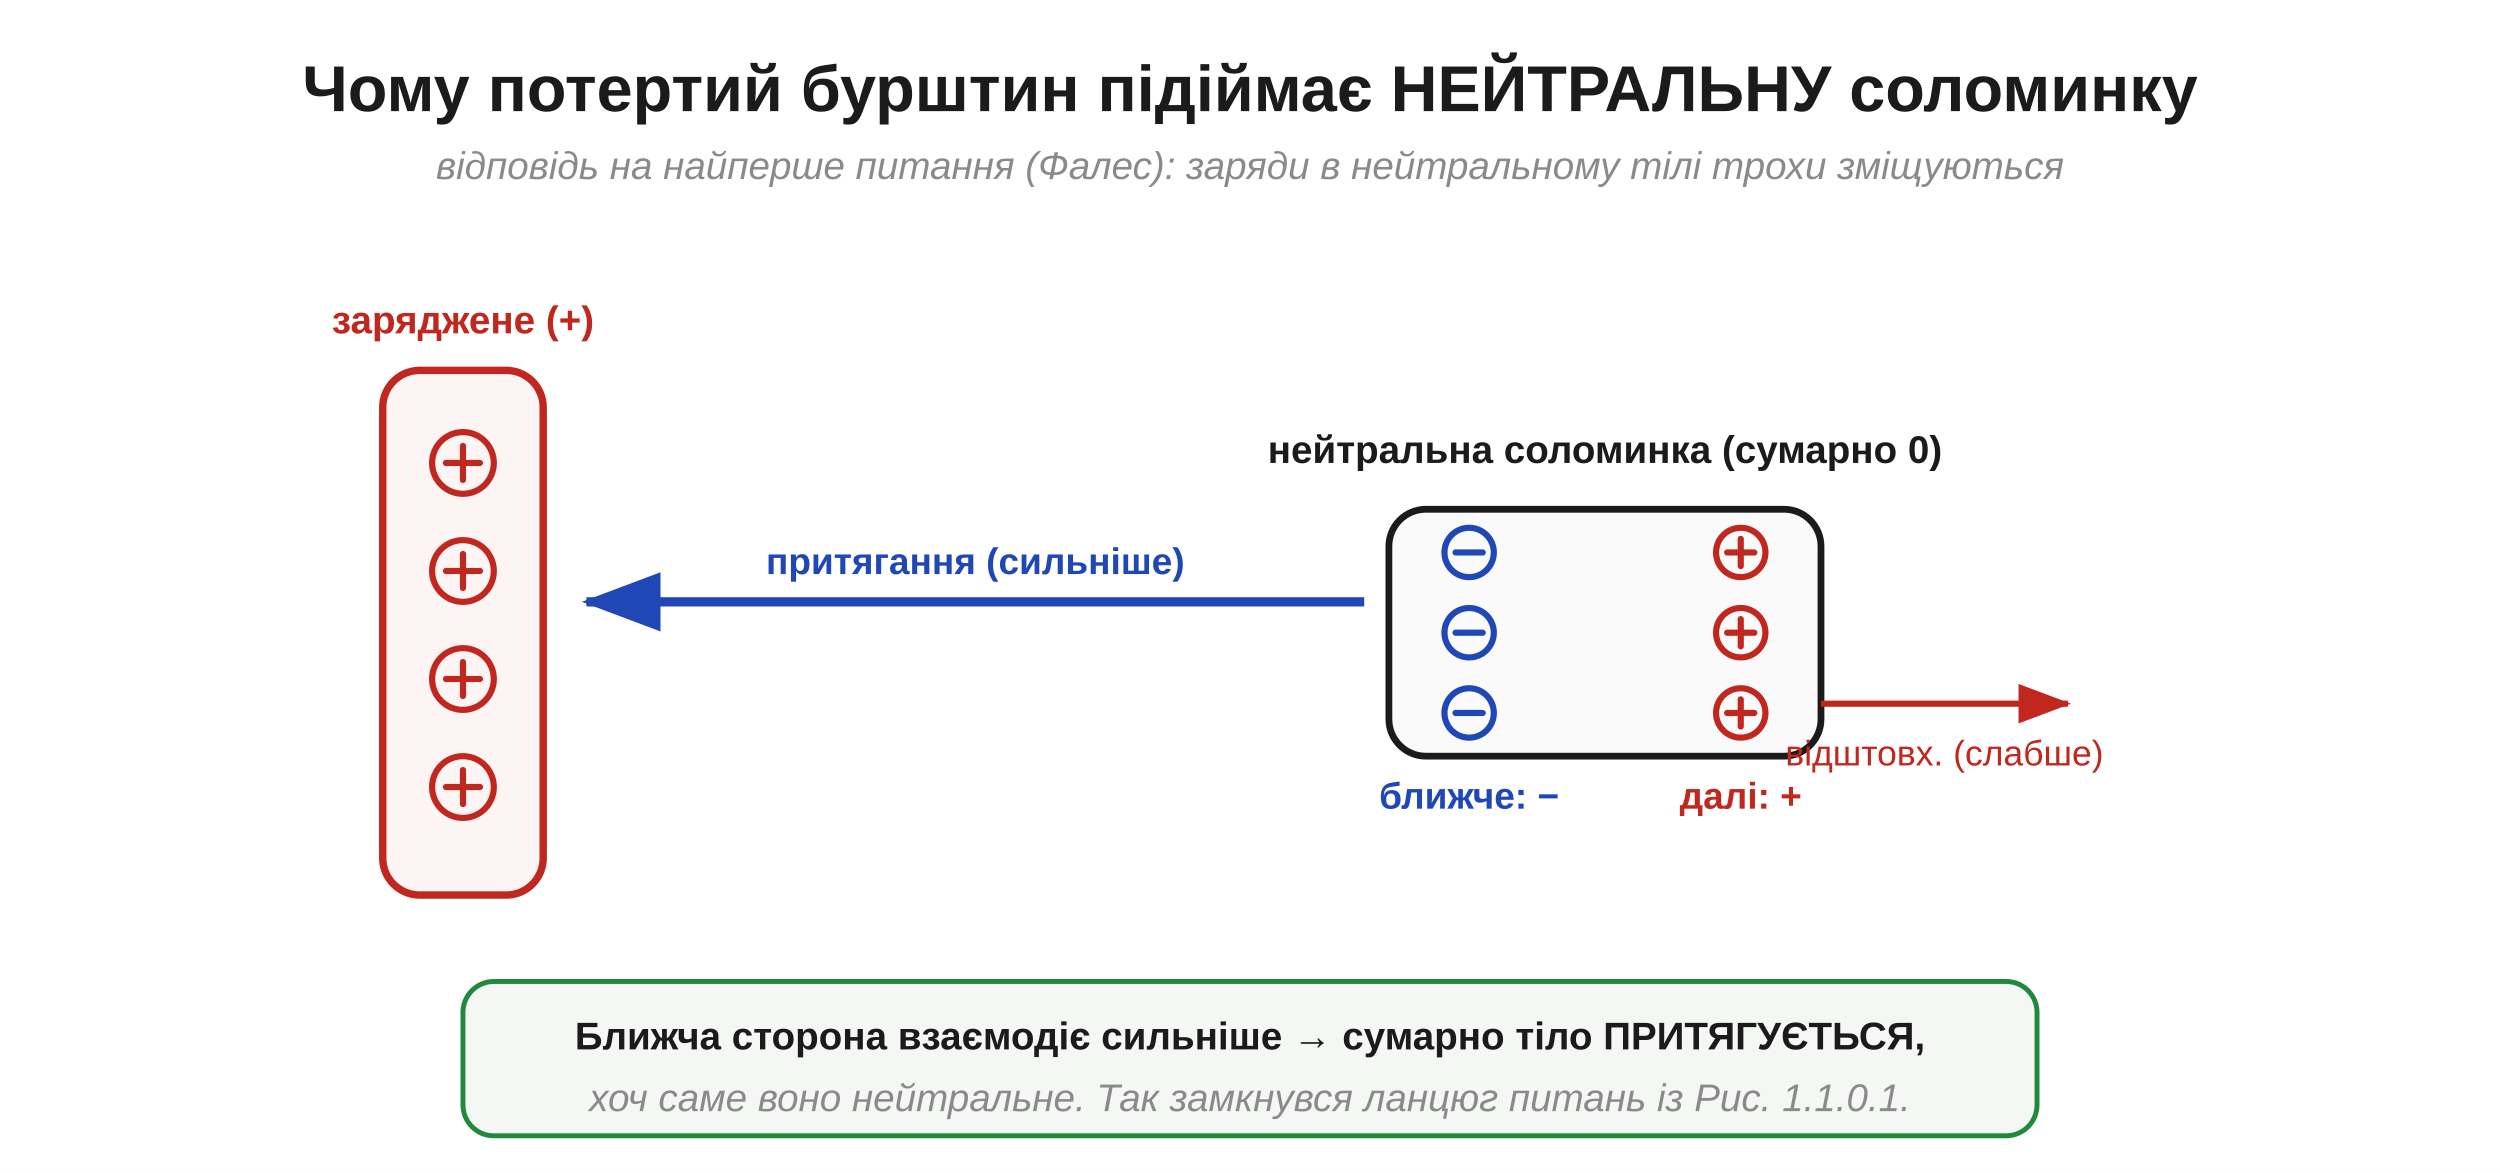
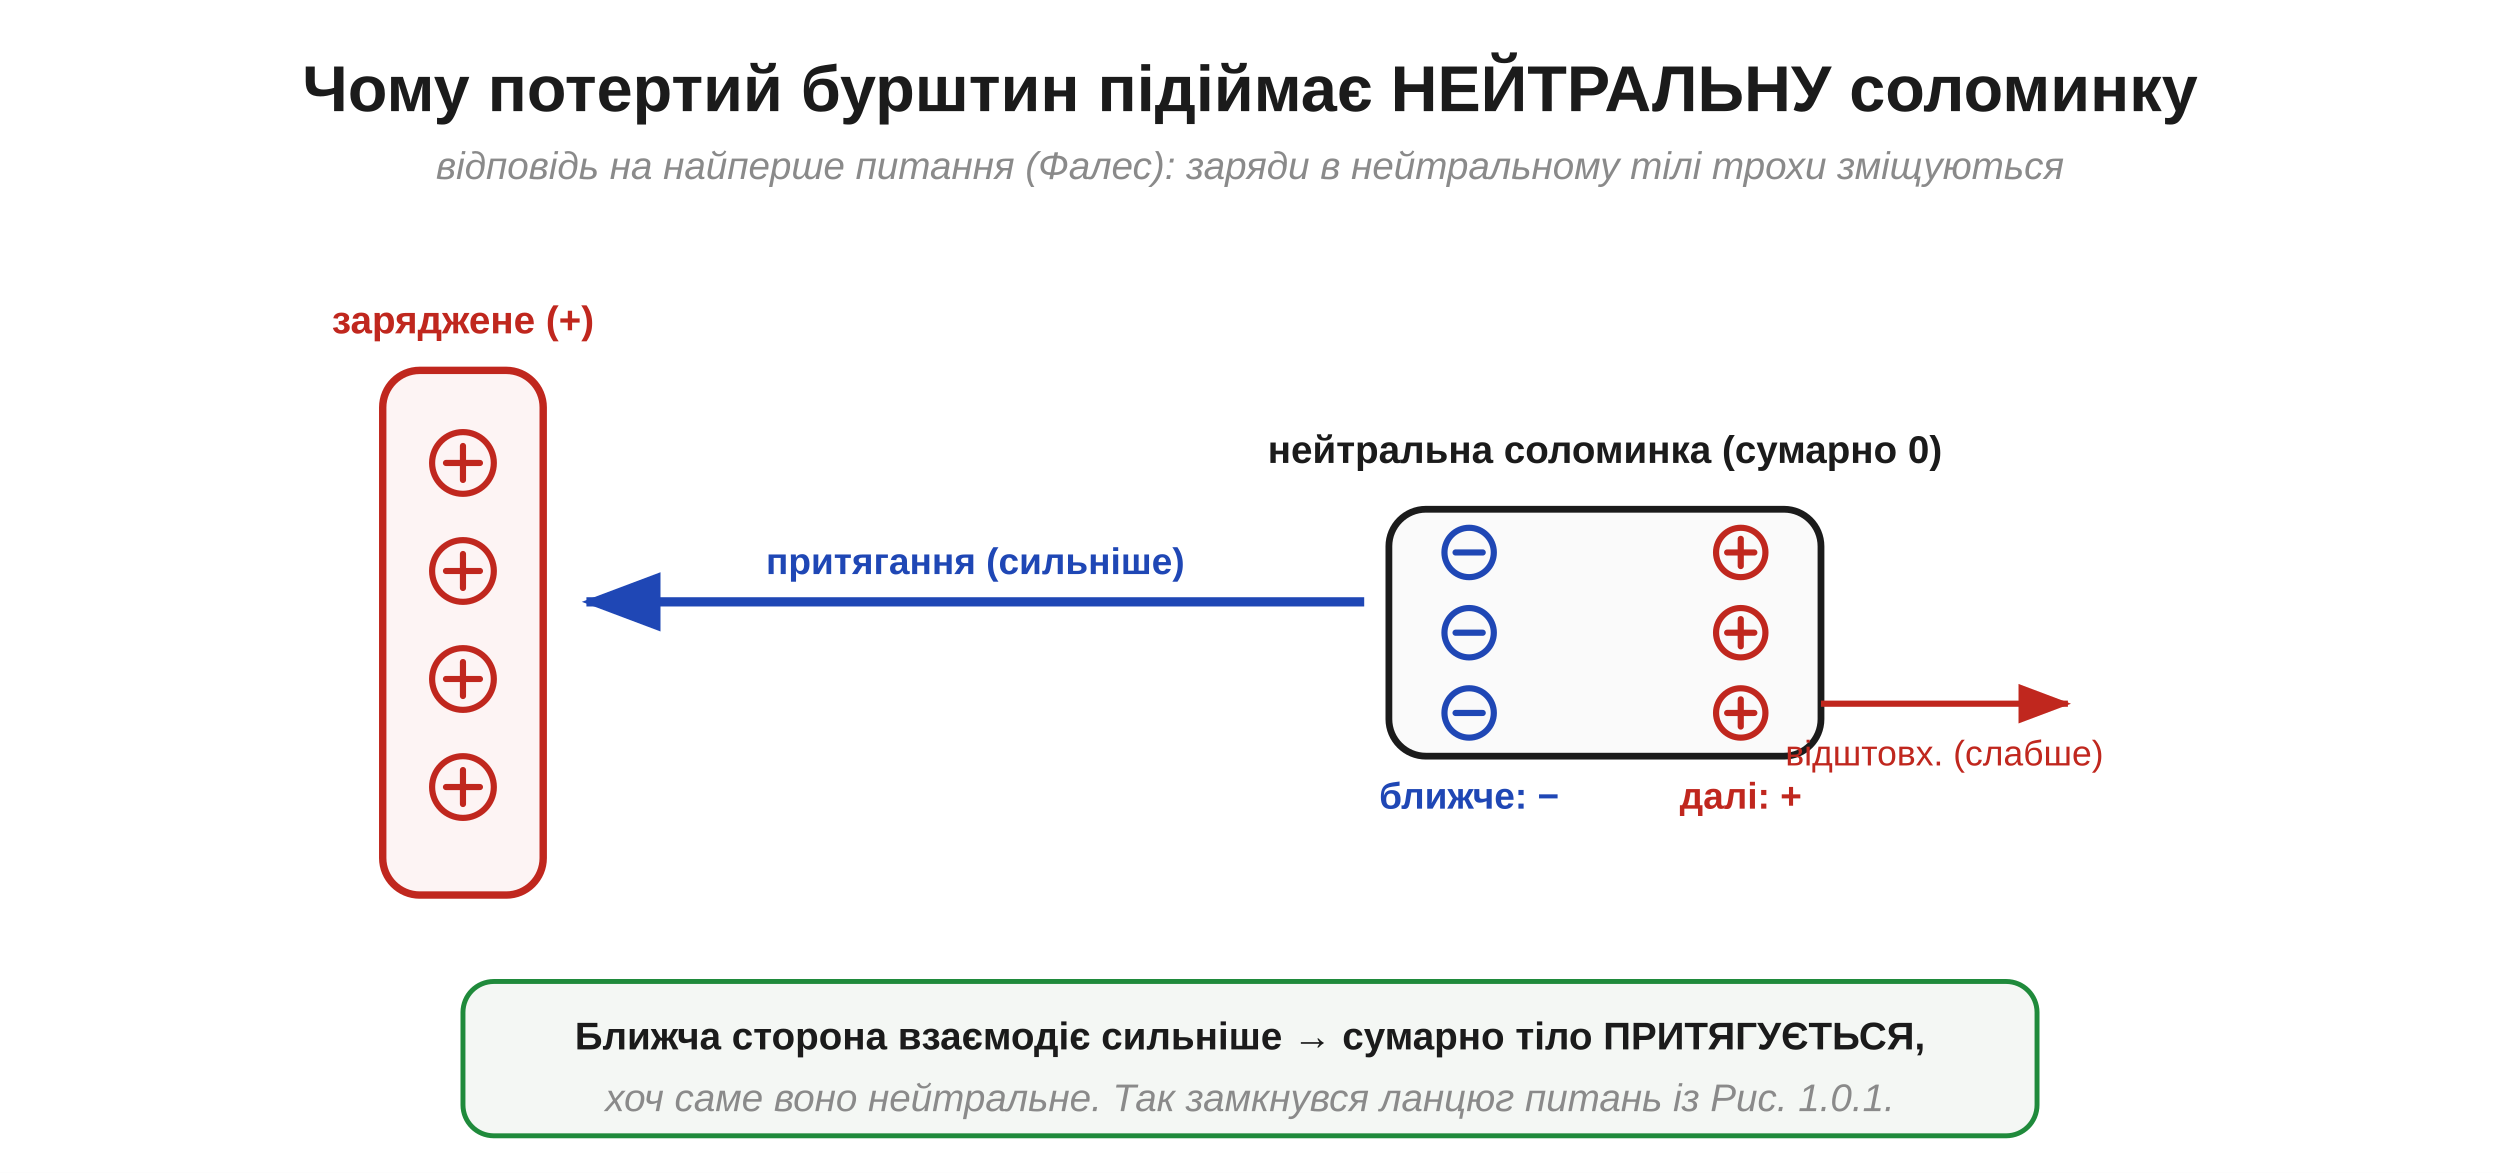
<svg xmlns="http://www.w3.org/2000/svg" width="810" height="380" viewBox="0 0 810 380">
  <rect width="810" height="380" fill="#ffffff" />
  <defs>
    <marker id="aInk" markerWidth="11" markerHeight="11" refX="8" refY="3.2" orient="auto" markerUnits="strokeWidth">
      <path d="M0,0 L8.5,3.2 L0,6.4 Z" fill="#1b1b1b" />
    </marker>
    <marker id="aRed" markerWidth="11" markerHeight="11" refX="8" refY="3.2" orient="auto" markerUnits="strokeWidth">
      <path d="M0,0 L8.5,3.2 L0,6.4 Z" fill="#c0271e" />
    </marker>
    <marker id="aBlue" markerWidth="11" markerHeight="11" refX="8" refY="3.2" orient="auto" markerUnits="strokeWidth">
      <path d="M0,0 L8.5,3.2 L0,6.4 Z" fill="#1f47b5" />
    </marker>
    <marker id="aGreen" markerWidth="11" markerHeight="11" refX="8" refY="3.2" orient="auto" markerUnits="strokeWidth">
      <path d="M0,0 L8.5,3.2 L0,6.4 Z" fill="#1f8a3b" />
    </marker>
  </defs>
  <text x="405.0" y="36.0" font-family="Segoe UI, Arial, Helvetica, sans-serif" font-size="21" fill="#1b1b1b" text-anchor="middle" font-weight="bold" font-style="normal">Чому потертий бурштин підіймає НЕЙТРАЛЬНУ соломинку</text>
  <text x="405.0" y="58.0" font-family="Segoe UI, Arial, Helvetica, sans-serif" font-size="12.5" fill="#8a8a8a" text-anchor="middle" font-weight="normal" font-style="italic">відповідь на найперше питання (Фалес): заряди в нейтральному тілі трохи зміщуються</text>
  <rect x="124.0" y="120.0" width="52.0" height="170.0" rx="12" fill="#fdf4f4" stroke="#c0271e" stroke-width="2.4" />
  <circle cx="150.0" cy="150.0" r="10.0" fill="none" stroke="#c0271e" stroke-width="2" />
  <line x1="144.5" y1="150.0" x2="155.5" y2="150.0" stroke="#c0271e" stroke-width="2" stroke-linecap="round" />
  <line x1="150.0" y1="144.5" x2="150.0" y2="155.5" stroke="#c0271e" stroke-width="2" stroke-linecap="round" />
  <circle cx="150.0" cy="185.0" r="10.0" fill="none" stroke="#c0271e" stroke-width="2" />
  <line x1="144.5" y1="185.0" x2="155.5" y2="185.0" stroke="#c0271e" stroke-width="2" stroke-linecap="round" />
  <line x1="150.0" y1="179.5" x2="150.0" y2="190.5" stroke="#c0271e" stroke-width="2" stroke-linecap="round" />
  <circle cx="150.0" cy="220.0" r="10.0" fill="none" stroke="#c0271e" stroke-width="2" />
  <line x1="144.5" y1="220.0" x2="155.5" y2="220.0" stroke="#c0271e" stroke-width="2" stroke-linecap="round" />
  <line x1="150.0" y1="214.5" x2="150.0" y2="225.5" stroke="#c0271e" stroke-width="2" stroke-linecap="round" />
  <circle cx="150.0" cy="255.0" r="10.0" fill="none" stroke="#c0271e" stroke-width="2" />
  <line x1="144.5" y1="255.0" x2="155.5" y2="255.0" stroke="#c0271e" stroke-width="2" stroke-linecap="round" />
  <line x1="150.0" y1="249.5" x2="150.0" y2="260.5" stroke="#c0271e" stroke-width="2" stroke-linecap="round" />
  <text x="150.0" y="108.0" font-family="Segoe UI, Arial, Helvetica, sans-serif" font-size="12.5" fill="#c0271e" text-anchor="middle" font-weight="bold" font-style="normal">заряджене (+)</text>
  <rect x="450.0" y="165.0" width="140.0" height="80.0" rx="12" fill="#fafafa" stroke="#1b1b1b" stroke-width="2.2" />
  <circle cx="476.0" cy="179.0" r="8.0" fill="none" stroke="#1f47b5" stroke-width="2" />
  <line x1="471.6" y1="179.0" x2="480.4" y2="179.0" stroke="#1f47b5" stroke-width="2" stroke-linecap="round" />
  <circle cx="476.0" cy="205.0" r="8.0" fill="none" stroke="#1f47b5" stroke-width="2" />
  <line x1="471.6" y1="205.0" x2="480.4" y2="205.0" stroke="#1f47b5" stroke-width="2" stroke-linecap="round" />
  <circle cx="476.0" cy="231.0" r="8.0" fill="none" stroke="#1f47b5" stroke-width="2" />
  <line x1="471.6" y1="231.0" x2="480.4" y2="231.0" stroke="#1f47b5" stroke-width="2" stroke-linecap="round" />
  <circle cx="564.0" cy="179.0" r="8.0" fill="none" stroke="#c0271e" stroke-width="2" />
  <line x1="559.6" y1="179.0" x2="568.4" y2="179.0" stroke="#c0271e" stroke-width="2" stroke-linecap="round" />
  <line x1="564.0" y1="174.6" x2="564.0" y2="183.4" stroke="#c0271e" stroke-width="2" stroke-linecap="round" />
  <circle cx="564.0" cy="205.0" r="8.0" fill="none" stroke="#c0271e" stroke-width="2" />
  <line x1="559.6" y1="205.0" x2="568.4" y2="205.0" stroke="#c0271e" stroke-width="2" stroke-linecap="round" />
  <line x1="564.0" y1="200.6" x2="564.0" y2="209.4" stroke="#c0271e" stroke-width="2" stroke-linecap="round" />
  <circle cx="564.0" cy="231.0" r="8.0" fill="none" stroke="#c0271e" stroke-width="2" />
  <line x1="559.6" y1="231.0" x2="568.4" y2="231.0" stroke="#c0271e" stroke-width="2" stroke-linecap="round" />
  <line x1="564.0" y1="226.6" x2="564.0" y2="235.4" stroke="#c0271e" stroke-width="2" stroke-linecap="round" />
  <text x="520.0" y="150.0" font-family="Segoe UI, Arial, Helvetica, sans-serif" font-size="12.5" fill="#1b1b1b" text-anchor="middle" font-weight="bold" font-style="normal">нейтральна соломинка (сумарно 0)</text>
  <text x="476.0" y="262.0" font-family="Segoe UI, Arial, Helvetica, sans-serif" font-size="12" fill="#1f47b5" text-anchor="middle" font-weight="bold" font-style="normal">ближче: −</text>
  <text x="564.0" y="262.0" font-family="Segoe UI, Arial, Helvetica, sans-serif" font-size="12" fill="#c0271e" text-anchor="middle" font-weight="bold" font-style="normal">далі: +</text>
  <line x1="442.0" y1="195.0" x2="190.0" y2="195.0" stroke="#1f47b5" stroke-width="3" marker-end="url(#aBlue)" />
  <text x="316.0" y="186.0" font-family="Segoe UI, Arial, Helvetica, sans-serif" font-size="12" fill="#1f47b5" text-anchor="middle" font-weight="bold" font-style="normal">притягання (сильніше)</text>
  <line x1="590.0" y1="228.0" x2="670.0" y2="228.0" stroke="#c0271e" stroke-width="2" marker-end="url(#aRed)" />
  <text x="630.0" y="248.0" font-family="Segoe UI, Arial, Helvetica, sans-serif" font-size="11.5" fill="#c0271e" text-anchor="middle" font-weight="normal" font-style="normal">відштовх. (слабше)</text>
  <rect x="150.0" y="318.0" width="510.0" height="50.0" rx="10" fill="#f4f7f4" stroke="#1f8a3b" stroke-width="1.6" />
  <text x="405.0" y="340.0" font-family="Segoe UI, Arial, Helvetica, sans-serif" font-size="12.5" fill="#1b1b1b" text-anchor="middle" font-weight="bold" font-style="normal">Ближча сторона взаємодіє сильніше → сумарно тіло ПРИТЯГУЄТЬСЯ,</text>
-   <text x="405.0" y="360.0" font-family="Segoe UI, Arial, Helvetica, sans-serif" font-size="12.5" fill="#8a8a8a" text-anchor="middle" font-weight="normal" font-style="italic">хоч саме воно нейтральне. Так замкнувся ланцюг питань із Рис. 1.1.0.1.</text>
+   <text x="405.0" y="360.0" font-family="Segoe UI, Arial, Helvetica, sans-serif" font-size="12.5" fill="#8a8a8a" text-anchor="middle" font-weight="normal" font-style="italic">хоч саме воно нейтральне. Так замкнувся ланцюг питань із Рис. 1.0.1.</text>
</svg>
